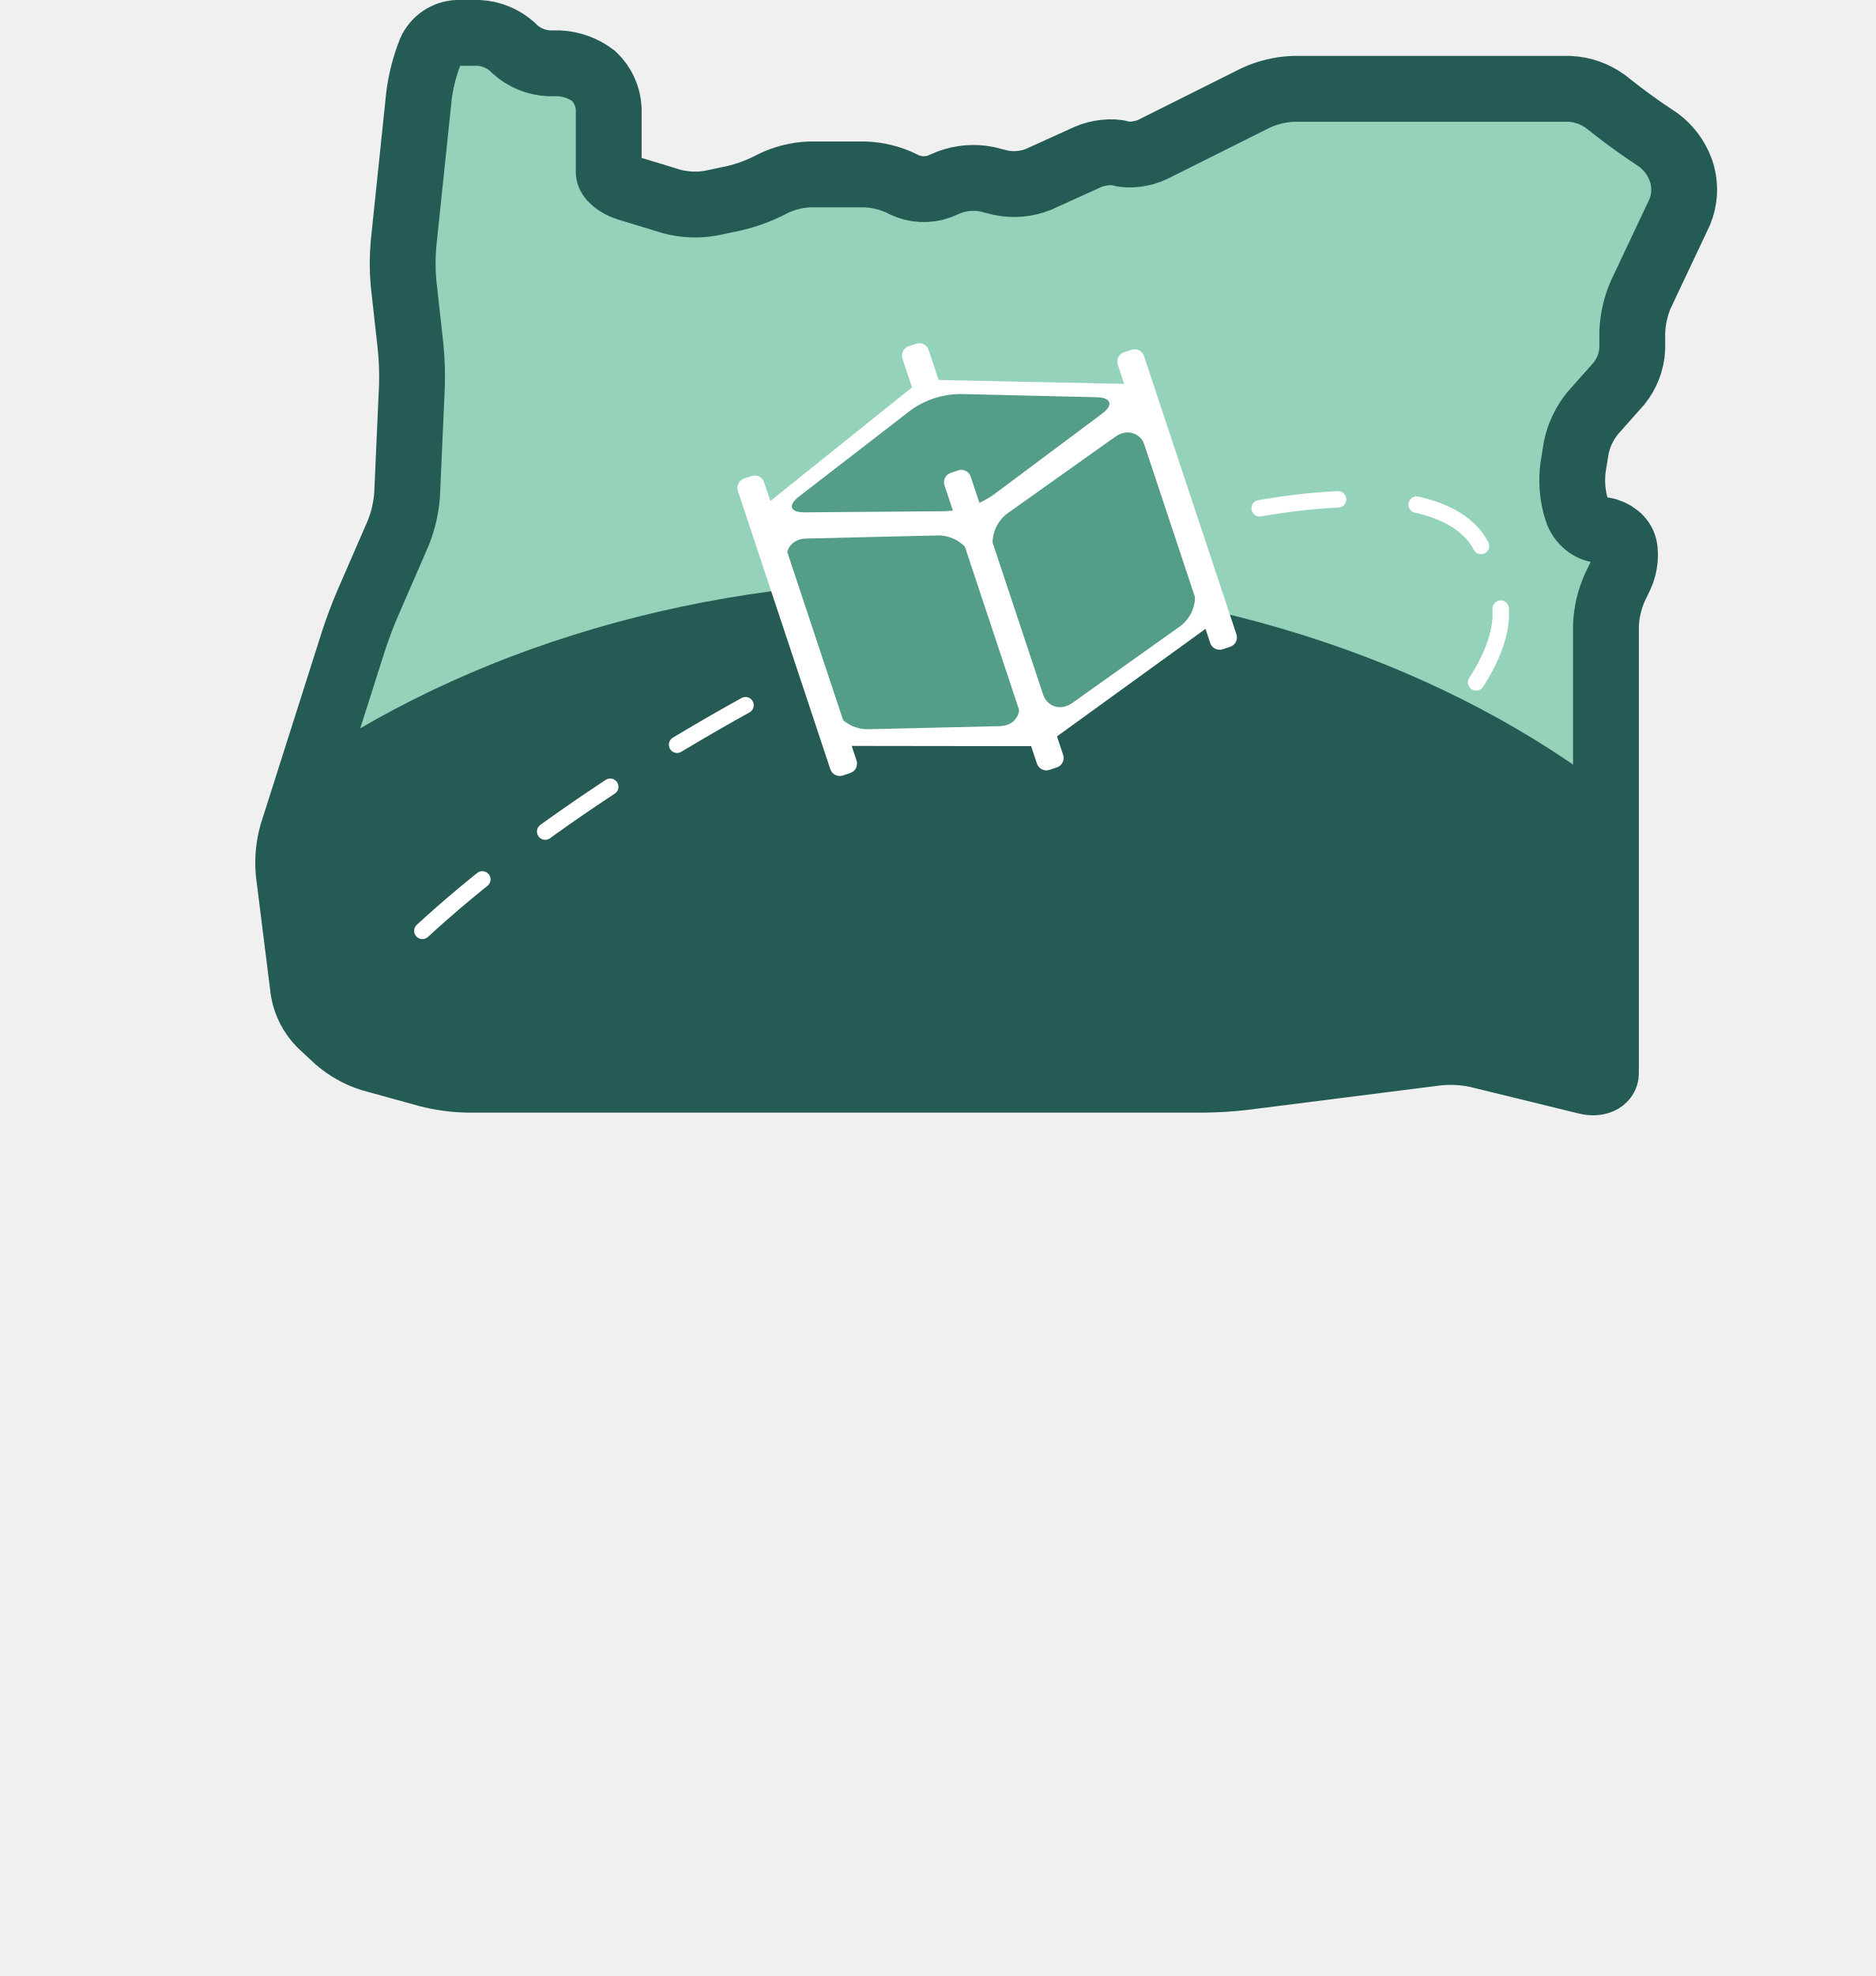
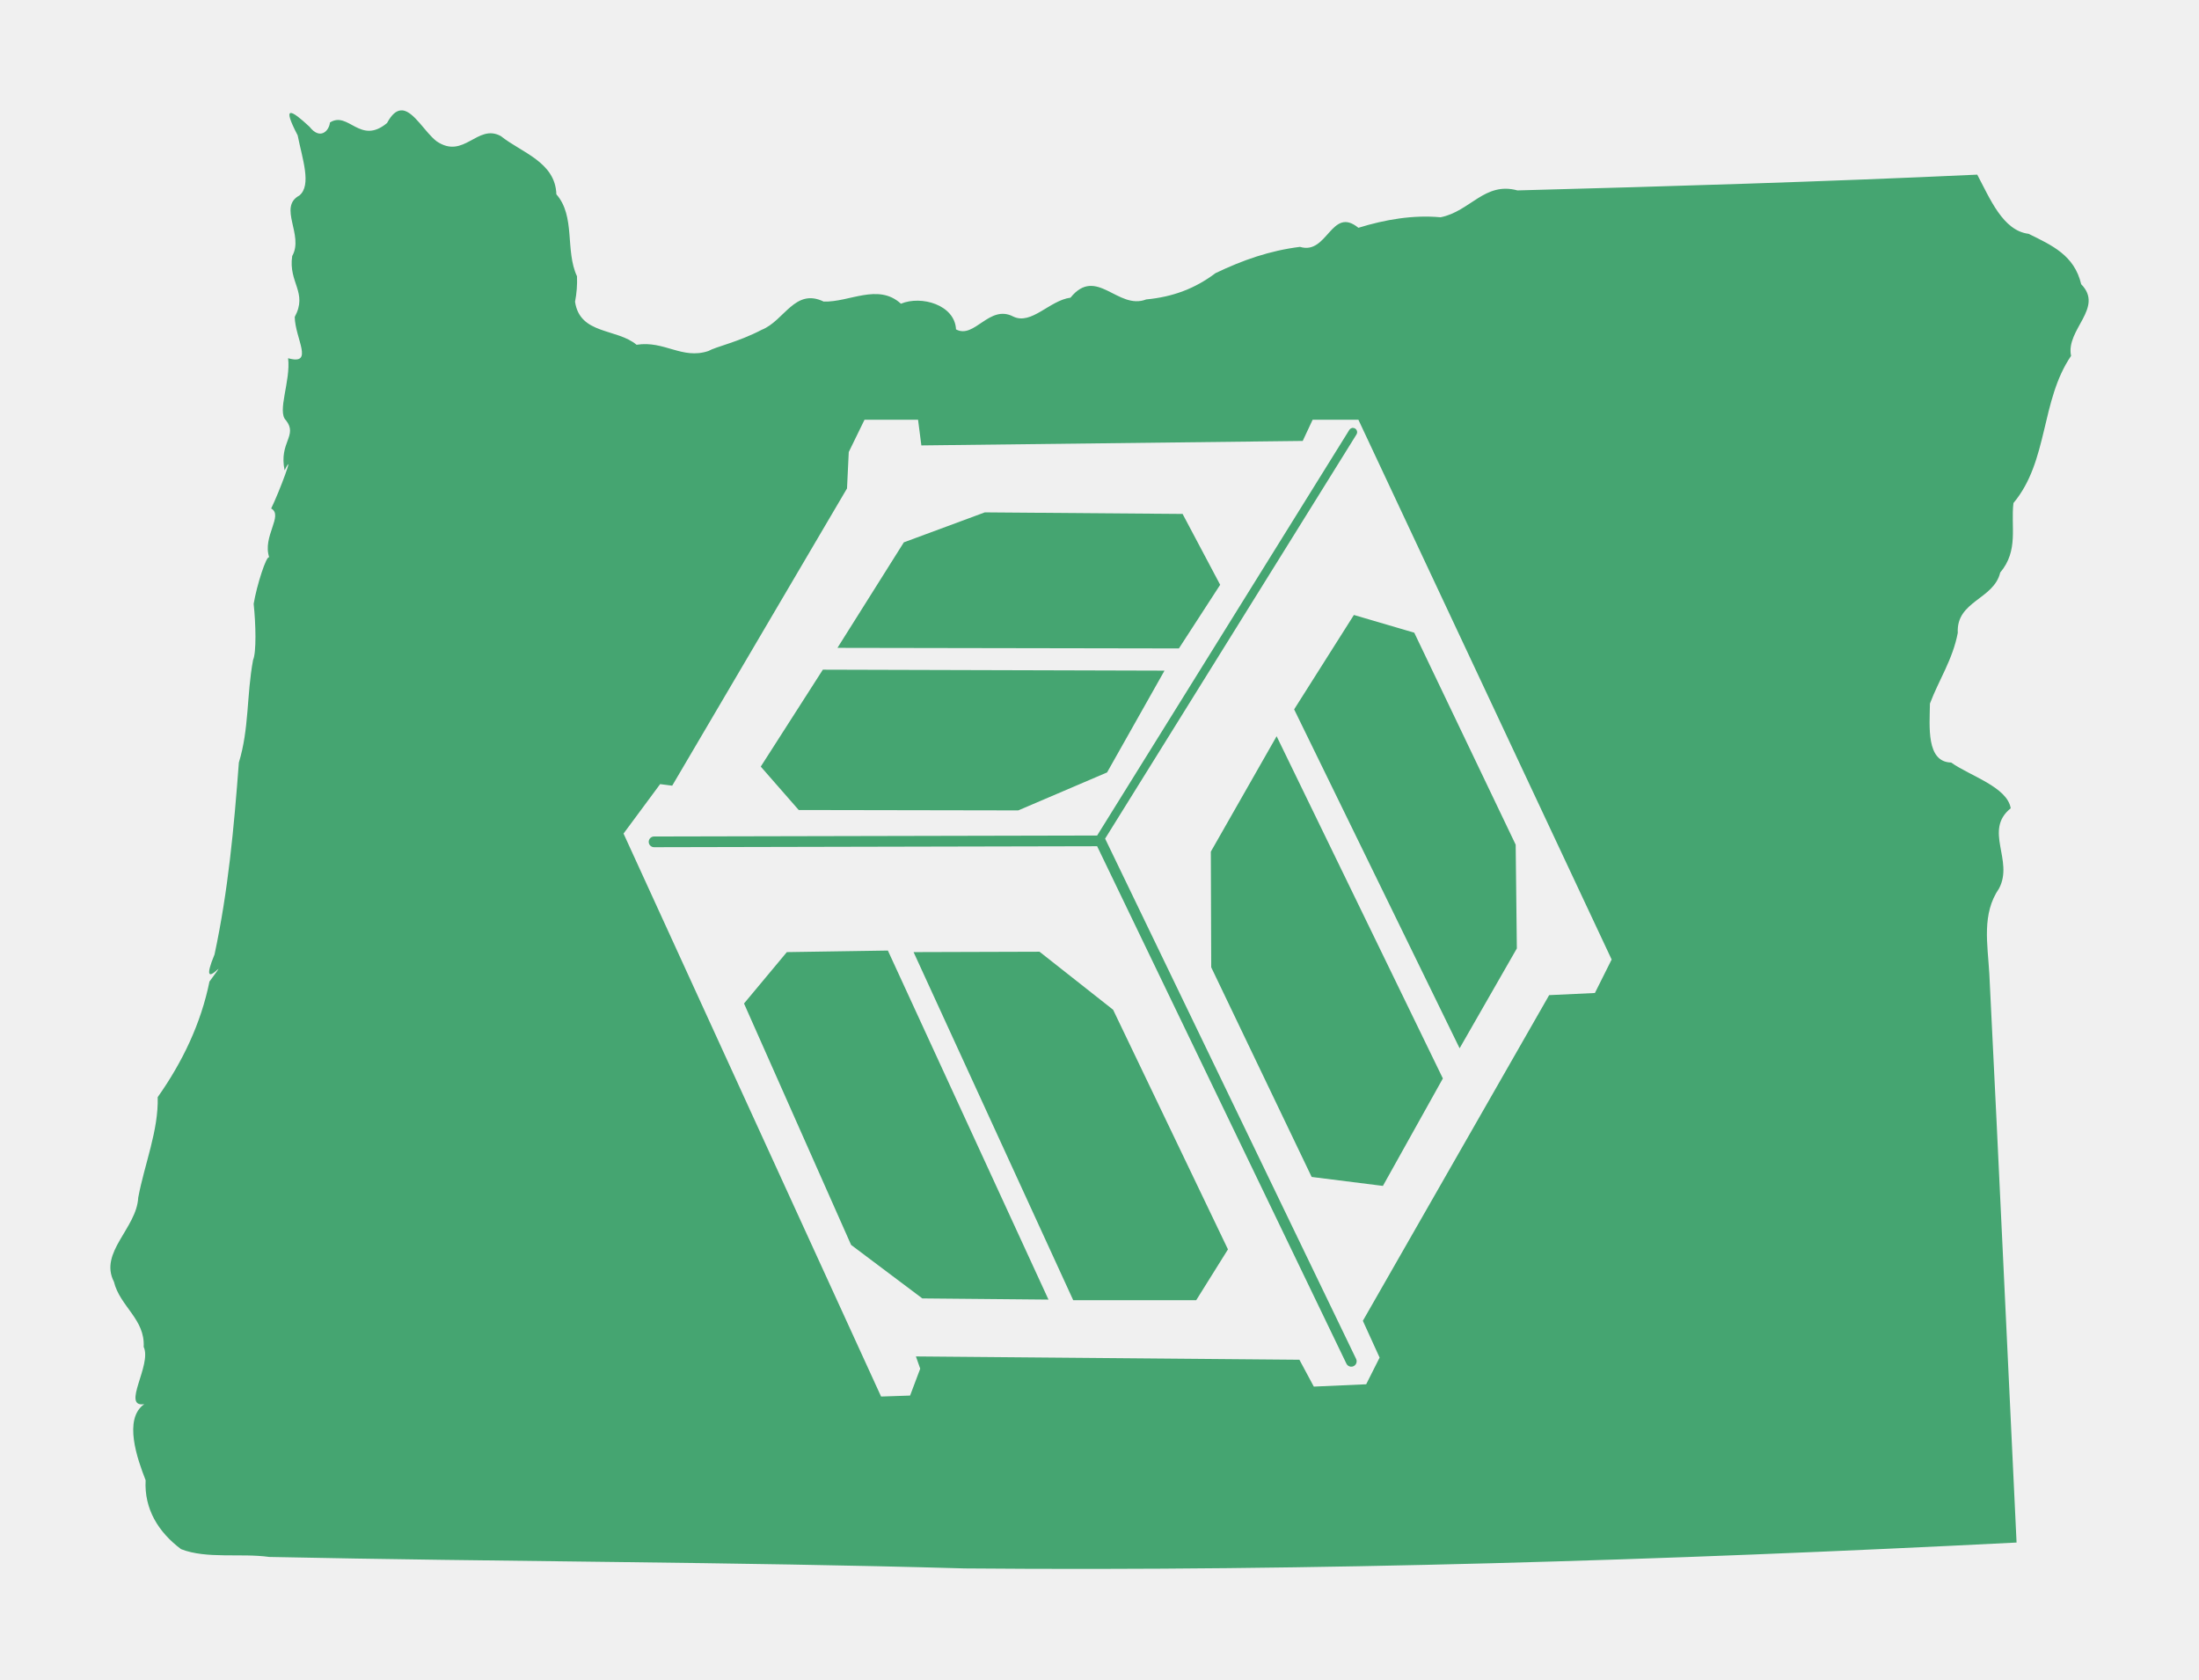
- <svg xmlns="http://www.w3.org/2000/svg" id="Layer_1" data-name="Layer 1" viewBox="0 0 570 600.27">
-   <defs>
-     <style>.cls-1,.cls-4,.cls-7{fill:none;}.cls-2{fill:#94d2ba;}.cls-3{clip-path:url(#clip-path);}.cls-4{stroke:#fff;stroke-linecap:round;stroke-linejoin:round;stroke-width:5px;stroke-dasharray:24 24;}.cls-5{clip-path:url(#clip-path-3);}.cls-6{fill:#265b55;}.cls-7{stroke:#255b55;stroke-miterlimit:10;stroke-width:20px;}.cls-8{fill:#fff;}.cls-9{fill:#549d88;}</style>
-     <clipPath id="clip-path" transform="translate(-340.04 -342.01)">
-       <path class="cls-1" d="M470.49,358.51A11,11,0,0,1,480,352h4.5a18.85,18.85,0,0,1,11.62,4.62,18.91,18.91,0,0,0,11.63,4.62h1.17c3.85,0,9.05,1.75,11.54,3.88s4.54,7,4.54,10.88v18.33c0,1.68,3,4,6.69,5.09L543.29,403a32.27,32.27,0,0,0,13.55.59l5.3-1.11A54.83,54.83,0,0,0,574.49,398a31,31,0,0,1,12.5-3h15a31,31,0,0,1,12.5,3c3,1.65,8.39,1.75,11.93.24l1.13-.49a24.44,24.44,0,0,1,13.23-1.06l2.42.61a23.48,23.48,0,0,0,13.16-1.2l13.25-6c3.51-1.59,8.4-2.27,10.88-1.5s7.32,0,10.76-1.73l29.48-14.74A35.14,35.14,0,0,1,734,369h82a23.37,23.37,0,0,1,12.48,4.35l1,.79c3,2.4,8.09,6.12,11.28,8.28l2.44,1.65a22.87,22.87,0,0,1,7.8,10.43,20.67,20.67,0,0,1-1,12.83l-11,23.34A37.11,37.11,0,0,0,836,444v3a21.36,21.36,0,0,1-4.65,12.23l-6.7,7.53a28.62,28.62,0,0,0-5.8,12.14l-.7,4.19a34.9,34.9,0,0,0,.85,13.41c1.1,3.57,4.34,6.5,7.2,6.5s6,1.91,7,4.25.42,7.09-1.25,10.56l-.9,1.88A36.59,36.59,0,0,0,828,533V668c0,2.2-3.06,3.25-6.8,2.33l-31.4-7.67a45,45,0,0,0-13.75-.78l-57.11,7.24A135.31,135.31,0,0,1,705,670H483a61.94,61.94,0,0,1-13.75-1.87l-15.5-4.27a34.11,34.11,0,0,1-11.88-6.63l-3.74-3.47a22.44,22.44,0,0,1-6-11.71L427.86,608a37.87,37.87,0,0,1,1.25-13.61l18-56.66c1.17-3.67,3.38-9.56,4.92-13.09l8.62-19.86a45.15,45.15,0,0,0,3.1-13.41l1.38-31A20.64,20.64,0,0,0,460.93,448l-1.4-1.64a13.25,13.25,0,0,1-2.12-11.9l2.16-5.87A67.49,67.49,0,0,0,462.72,415L467.26,372A63.2,63.2,0,0,1,470.49,358.51Z" />
-     </clipPath>
-     <clipPath id="clip-path-3" transform="translate(-340.04 -342.01)">
-       <path class="cls-1" d="M470.49,358.51A11,11,0,0,1,480,352h4.5a18.85,18.85,0,0,1,11.62,4.62,18.91,18.91,0,0,0,11.63,4.62h1.17c3.85,0,9.05,1.75,11.54,3.88s4.54,7,4.54,10.88v18.33c0,1.68,3,4,6.69,5.09L543.29,403a32.27,32.27,0,0,0,13.55.59l5.3-1.11A54.83,54.83,0,0,0,574.49,398a31,31,0,0,1,12.5-3h15a31,31,0,0,1,12.5,3c3,1.65,8.39,1.75,11.93.24l1.13-.49a24.44,24.44,0,0,1,13.23-1.06l2.42.61a23.48,23.48,0,0,0,13.16-1.2l13.25-6c3.51-1.59,8.4-2.27,10.88-1.5s7.32,0,10.76-1.73l29.48-14.74A35.14,35.14,0,0,1,734,369h82a23.37,23.37,0,0,1,12.48,4.35l1,.79c3,2.4,8.09,6.12,11.28,8.28l2.44,1.65a22.87,22.87,0,0,1,7.8,10.43,20.67,20.67,0,0,1-1,12.83l-11,23.34A37.11,37.11,0,0,0,836,444v3a21.36,21.36,0,0,1-4.65,12.23l-6.7,7.53a28.62,28.62,0,0,0-5.8,12.14l-.7,4.19a34.9,34.9,0,0,0,.85,13.41c1.1,3.57,4.34,6.5,7.2,6.5s6,1.91,7,4.25.42,7.09-1.25,10.56l-.9,1.88A36.59,36.59,0,0,0,828,533V668c0,2.2-3.06,3.25-6.8,2.33l-31.4-7.67a45,45,0,0,0-13.75-.78l-57.11,7.24A135.31,135.31,0,0,1,705,670H483a61.94,61.94,0,0,1-13.75-1.87l-15.5-4.27a34.11,34.11,0,0,1-11.88-6.63l-3.74-3.47a22.44,22.44,0,0,1-6-11.71L427.86,608a37.87,37.87,0,0,1,1.25-13.61l18-56.66a73.78,73.78,0,0,0,2.7-13.65l1.58-19c.32-3.83.72-10.12.89-14l1.38-31c.17-3.85.53-9.69.81-13a57.81,57.81,0,0,1,2.92-12.57l2.16-5.87A67.49,67.49,0,0,0,462.72,415L467.26,372A63.2,63.2,0,0,1,470.49,358.51Z" />
-     </clipPath>
-   </defs>
-   <polygon class="cls-2" points="135.2 12.16 153.45 12.16 162.58 21.29 177.55 21.29 186.5 28.93 186.5 50.91 186.5 56.94 211.16 64.45 229.91 60.5 240.76 54.58 269.36 54.58 280.22 60.5 294.03 54.58 309.81 58.53 335.46 46.9 344.34 49.65 385.77 28.93 480.47 28.93 492.27 38.3 506.12 47.68 510.07 60.5 493.3 96.01 493.3 112.78 477.51 130.54 474.55 148.3 478.5 161.12 488.76 161.12 492.27 169.51 485.4 183.81 485.4 319.94 485.4 327.84 441.01 316.99 370.97 325.86 138.16 325.86 109.55 317.97 95.74 305.15 89.83 257.8 111.79 188.74 114.49 156.19 116.46 111.8 117.45 99.96 124.35 81.22 130.27 24.99 135.2 12.16" />
-   <g class="cls-3">
-     <path class="cls-4" d="M663.45,637.23" transform="translate(-340.04 -342.01)" />
-     <path class="cls-4" d="M630.84,655c103.35-43.31,176.66-103.4,163.75-134.21" transform="translate(-340.04 -342.01)" />
-     <g class="cls-5">
-       <ellipse class="cls-6" cx="285" cy="388.27" rx="285" ry="212" />
-     </g>
-     <path class="cls-4" d="M430.11,695.22" transform="translate(-340.04 -342.01)" />
-     <path class="cls-4" d="M790.05,507.87c-15.43-29.64-108.51-11.73-207.9,40-55.43,28.85-101.11,62.12-128,91" transform="translate(-340.04 -342.01)" />
+ <svg xmlns="http://www.w3.org/2000/svg" version="1.1" width="353.009" height="269.582" id="svg2">
+   <defs id="defs4" />
+   <g transform="translate(-0.6864777,-740.3696)" id="layer1">
+     <path d="M 65.031,60.062 C 64.305,60.113 63.575,60.68 62.812,62.094 58.486,65.691 56.633,60.117 53.656,62 c -0.154,1.41 -1.611,2.834 -3.281,0.688 -2.995,-2.793 -4.482,-3.558 -1.906,1.375 0.771,3.843 2.264,8.003 0.281,9.656 -3.483,1.868 0.77,6.356 -1.156,9.719 -0.64,4.301 2.538,5.832 0.406,9.781 0.057,3.472 3.186,7.827 -1.062,6.625 0.443,3.653 -1.82,8.571 -0.344,9.969 1.945,2.484 -1.162,3.509 -0.219,8.031 1.768,-3.565 -0.846,3.457 -2.156,6.125 2.014,1.112 -1.45,4.514 -0.312,7.844 -0.44,-0.404 -2.017,4.544 -2.5,7.469 0.35,3.273 0.45,7.803 -0.094,9 -1.052,5.665 -0.61,11.011 -2.281,16.469 -0.794,10.513 -1.707,20.534 -3.906,30.812 -3.061,7.408 3.32,-1.273 -0.812,4.344 -1.369,6.743 -4.331,12.92 -8.312,18.562 0.146,5.374 -2.118,10.74 -3.125,16.125 -0.248,4.914 -6.319,8.791 -3.906,13.5 0.976,3.991 5.022,6.009 4.781,10.469 1.36,2.882 -3.639,9.779 0.094,9.188 -3.391,2.379 -1.12,8.798 0.219,12.219 -0.253,4.613 2.057,8.347 5.688,11.062 4.117,1.609 9.553,0.611 14.156,1.25 37.194,0.782 74.445,0.779 111.656,1.844 56.302,0.482 112.615,-1.31 168.844,-4.156 -1.467,-30.454 -2.847,-60.893 -4.375,-91.344 -0.277,-4.767 -1.234,-9.59 1.562,-13.656 2.408,-4.54 -2.527,-9.323 1.875,-12.875 -0.56,-3.436 -6.593,-5.215 -9.562,-7.344 -4.036,-0.083 -3.456,-5.823 -3.406,-9.469 1.425,-3.782 3.642,-7.03 4.469,-11.344 -0.269,-5.144 5.769,-5.337 6.812,-9.688 3,-3.554 1.667,-7.387 2.125,-11.156 5.638,-6.736 4.348,-16.435 9.25,-23.625 -0.898,-4.226 5.355,-7.709 1.625,-11.5 -1.099,-4.65 -4.648,-6.224 -8.438,-8.094 -4.137,-0.496 -6.209,-5.676 -8.25,-9.5 -24.598,1.142 -49.197,1.871 -73.812,2.531 -5.273,-1.444 -7.571,3.373 -12.344,4.312 -4.364,-0.409 -8.898,0.36 -13.188,1.688 -4.346,-3.547 -4.947,4.429 -9.375,3.062 -4.881,0.61 -9.178,2.12 -13.562,4.219 -3.26,2.459 -6.832,3.819 -11.125,4.219 -4.565,1.78 -7.988,-5.436 -12.156,-0.281 -3.361,0.433 -6.267,4.442 -9.188,3.031 -3.848,-2.016 -6.225,3.664 -9.188,2.062 -0.194,-3.95 -5.569,-5.483 -8.844,-4.125 -3.668,-3.347 -8.285,-0.202 -12.406,-0.344 -4.625,-2.227 -6.305,3.083 -9.938,4.531 -3.777,1.974 -7.347,2.709 -8.562,3.406 -4.229,1.416 -7.066,-1.715 -11.531,-1 C 99.674,95.012 93.783,96.085 93,90.781 93.262,89.42 93.37,88.071 93.312,86.688 91.377,82.557 93.107,77.072 90,73.531 89.85,68.337 84.359,66.818 81.094,64.188 77.316,62.111 75.17,68.043 70.75,65 c -1.813,-1.41 -3.581,-4.705 -5.406,-4.938 -0.104,-0.013 -0.209,-0.007 -0.312,0 z m 74.438,49.656 8.594,0 0.531,4.125 61.219,-0.719 1.594,-3.406 7.344,0 40.656,86.656 -2.688,5.375 -7.344,0.344 -29.906,52.281 2.688,5.906 -2.156,4.281 -8.406,0.375 -2.312,-4.312 -61.562,-0.531 0.688,1.969 -1.625,4.312 -4.656,0.156 -41.344,-90.375 5.875,-7.938 1.938,0.25 28.062,-47.719 0.281,-5.844 2.531,-5.188 z m 78.281,1.312 a 0.686,0.686 0 0 0 -0.062,0.031 0.686,0.686 0 0 0 -0.406,0.312 L 176.812,176.469 c -0.976,0.002 -70.426,0.156 -71.125,0.156 a 0.859,0.859 0 0 0 0,1.719 c 0.926,0 70.092,-0.154 71.125,-0.156 l 40,83.031 a 0.867,0.867 0 1 0 1.562,-0.75 l -40.281,-83.5 40.344,-64.875 a 0.686,0.686 0 0 0 -0.625,-1.062 0.686,0.686 0 0 0 -0.062,0 z m -58.969,13.562 -13,4.812 -10.656,16.938 54.812,0.094 6.625,-10.219 -6.031,-11.375 -31.75,-0.25 z m 59.25,16.469 -9.594,15.156 L 235,210.625 244.188,194.594 244,177.938 l -16.281,-34.031 -9.688,-2.844 z m -85.25,8.781 -9.969,15.562 6.094,6.969 35.25,0.062 14.25,-6.094 L 187.625,150 132.781,149.844 z m 72.844,10.688 -10.562,18.531 0.062,18.562 16.125,33.656 11.438,1.438 9.625,-17.25 -26.688,-54.938 z m -62.406,34.406 -16.219,0.25 -6.875,8.25 17.188,38.75 11.438,8.594 20.25,0.188 -25.781,-56.031 z m 24.344,0.188 -20.219,0.062 25.625,55.875 19.75,0 5.094,-8.156 -18.438,-38.469 -11.812,-9.312 z" transform="translate(0,698.0315)" id="1768" style="fill:#45a571;fill-opacity:1;stroke:none;display:inline" />
  </g>
-   <path class="cls-7" d="M470.83,357.61A9.44,9.44,0,0,1,479,352h6.5a16.7,16.7,0,0,1,10.24,4.24l.77.76a16.64,16.64,0,0,0,10.24,4.24h3.17a18.88,18.88,0,0,1,10.54,3.88A14.8,14.8,0,0,1,525,375v19.33c0,1.68,2.58,3.84,5.74,4.8l13.52,4.12a27.73,27.73,0,0,0,11.61.51l7.26-1.53a49.21,49.21,0,0,0,11.14-4.11l.46-.25A28,28,0,0,1,586,395h17a28,28,0,0,1,11.27,2.87l.46.25a14,14,0,0,0,10.78.51l3-1.27a20.88,20.88,0,0,1,11.34-.91l4.36,1.09a20.12,20.12,0,0,0,11.28-1l15.07-6.84c3-1.36,7.49-1.85,10-1.08s6.91.19,9.86-1.29l31.27-15.63A30.19,30.19,0,0,1,733,369h84a20.05,20.05,0,0,1,10.7,3.73l2.56,2c2.59,2.06,6.94,5.25,9.67,7.1l4.1,2.77a19.93,19.93,0,0,1,6.73,9.1l.47,1.53a17.93,17.93,0,0,1-.79,11.16l-11.88,25.15A31.9,31.9,0,0,0,836,443v5a18.34,18.34,0,0,1-4,10.48l-8,9a24.61,24.61,0,0,0-5,10.4l-1,6.17a30.31,30.31,0,0,0,.78,11.65l.47,1.53c1,3.16,4.11,5.74,7,5.74s6,1.91,7,4.25.61,6.68-.81,9.65l-1.77,3.69A31.38,31.38,0,0,0,828,532V668c0,2.2-2.62,3.35-5.83,2.57l-33.34-8.15a39.17,39.17,0,0,0-11.78-.67l-59.1,7.49a113.59,113.59,0,0,1-12,.76H482a53.38,53.38,0,0,1-11.79-1.6l-17.43-4.81a29.21,29.21,0,0,1-10.18-5.68l-5.2-4.83a19.21,19.21,0,0,1-5.15-10L427.73,607a32.58,32.58,0,0,1,1.08-11.67l18.63-58.57c1-3.14,2.89-8.19,4.21-11.22l9.42-21.68a39,39,0,0,0,2.66-11.5l1.47-33a93.62,93.62,0,0,0-.4-12L462.65,428a67,67,0,0,1,0-11.93L467.36,371a55.35,55.35,0,0,1,2.78-11.56Z" transform="translate(-340.04 -342.01)" />
-   <path class="cls-8" d="M593.75,568.6a4.35,4.35,0,0,1-3.89-2.86l-20.07-64.48a4.77,4.77,0,0,1,1.45-4.75l46.5-37.3a9.6,9.6,0,0,1,5.34-1.81l61.67,1.28a4.69,4.69,0,0,1,4,2.9l22.69,64.22a4.25,4.25,0,0,1-1.43,4.58l-50.5,36.55a10.75,10.75,0,0,1-5.43,1.75Z" transform="translate(-340.04 -342.01)" />
-   <rect class="cls-8" x="628.08" y="444.38" width="8.39" height="95.07" rx="3" transform="translate(-462.9 -117.54) rotate(-18.38)" />
-   <path class="cls-9" d="M631.39,461.7a26.28,26.28,0,0,0-14.33,4.7l-34.23,26.43c-3.49,2.69-2.74,4.86,1.66,4.82l42.83-.34a28.63,28.63,0,0,0,14.41-4.86l33.17-24.77c3.53-2.63,2.81-4.87-1.59-5Z" transform="translate(-340.04 -342.01)" />
-   <path class="cls-9" d="M688.07,477.6c-1.44-4.16-5.55-5.48-9.14-2.93L646,498.07a11.35,11.35,0,0,0-3.91,12.2l14.66,42.34c1.44,4.16,5.55,5.48,9.13,2.93l32.91-23.41a11.35,11.35,0,0,0,3.9-12.19Z" transform="translate(-340.04 -342.01)" />
-   <path class="cls-9" d="M649.4,554.79c1.34,4.19-1.17,7.71-5.57,7.81l-40.36.94A11.35,11.35,0,0,1,593,556.11l-13.6-42.69c-1.33-4.2,1.17-7.71,5.57-7.81l40.37-.95a11.35,11.35,0,0,1,10.42,7.44Z" transform="translate(-340.04 -342.01)" />
-   <rect class="cls-8" x="640.86" y="482.85" width="8.39" height="95.07" rx="3" transform="translate(-474.38 -111.55) rotate(-18.38)" />
-   <rect class="cls-8" x="578.08" y="484.56" width="8.39" height="95.07" rx="3" transform="translate(-478.12 -131.26) rotate(-18.38)" />
-   <rect class="cls-8" x="693.51" y="446.21" width="8.39" height="95.07" rx="3" transform="translate(-460.14 -96.81) rotate(-18.38)" />
</svg>
